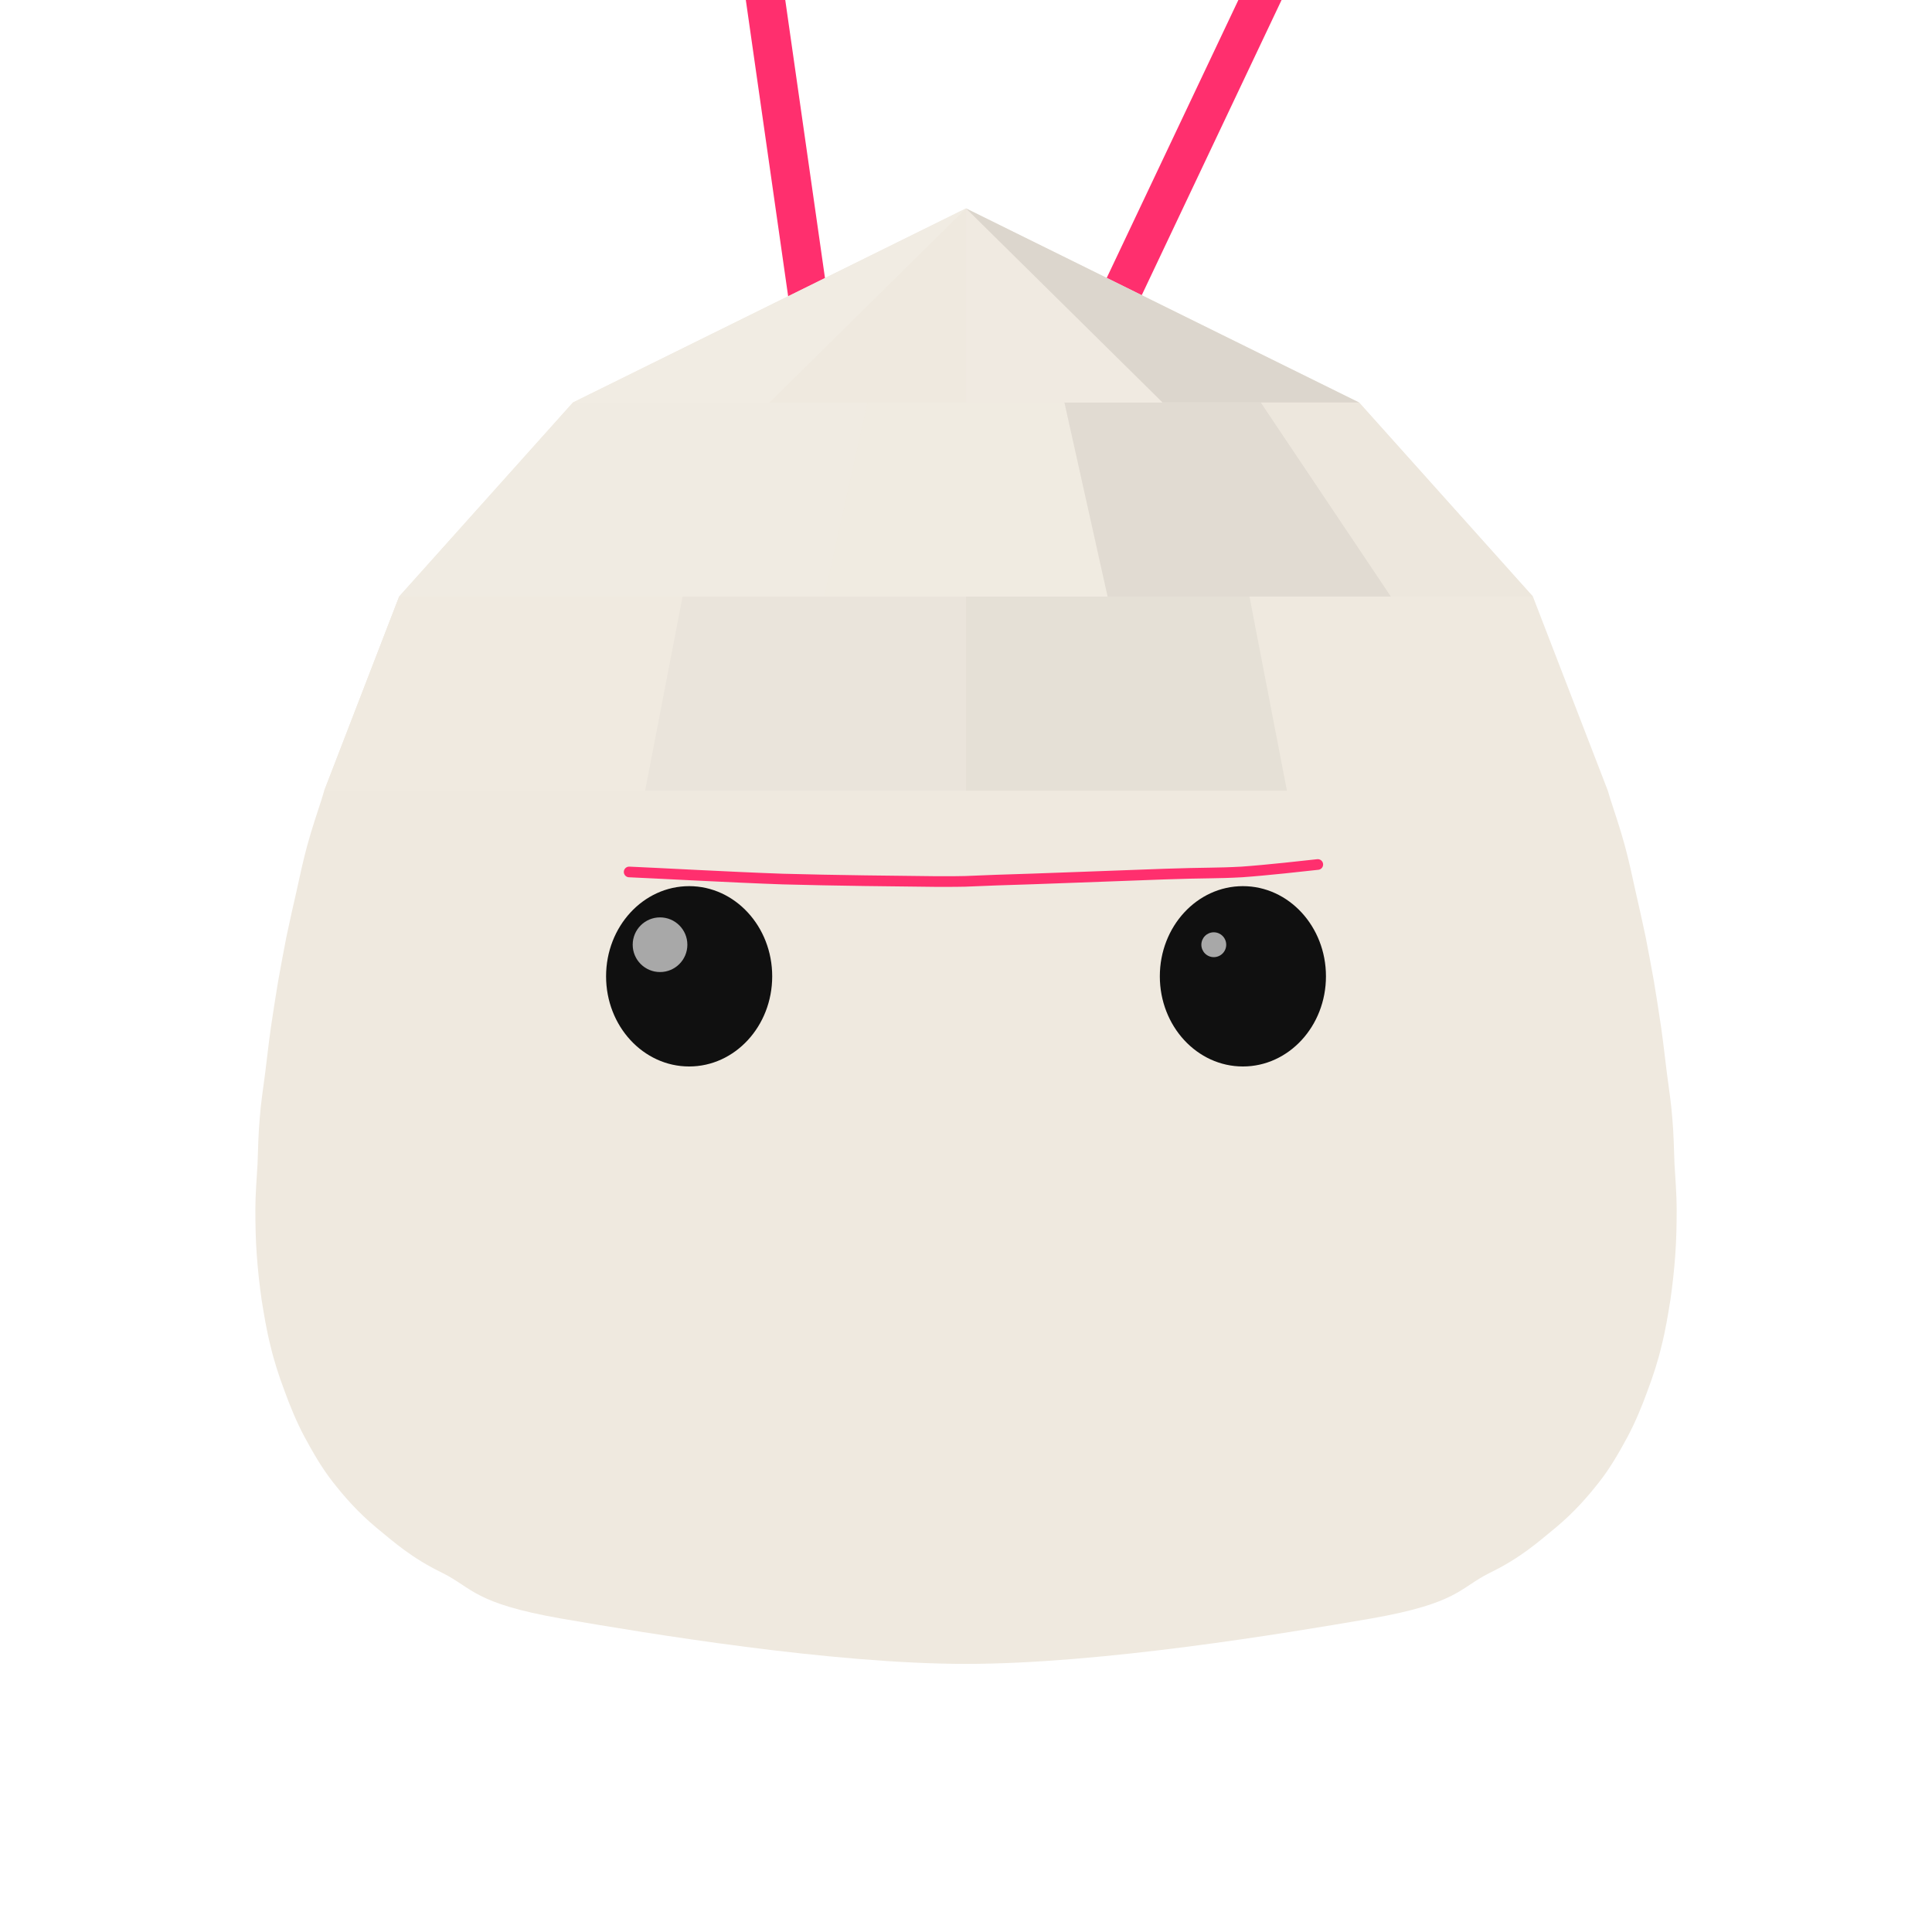
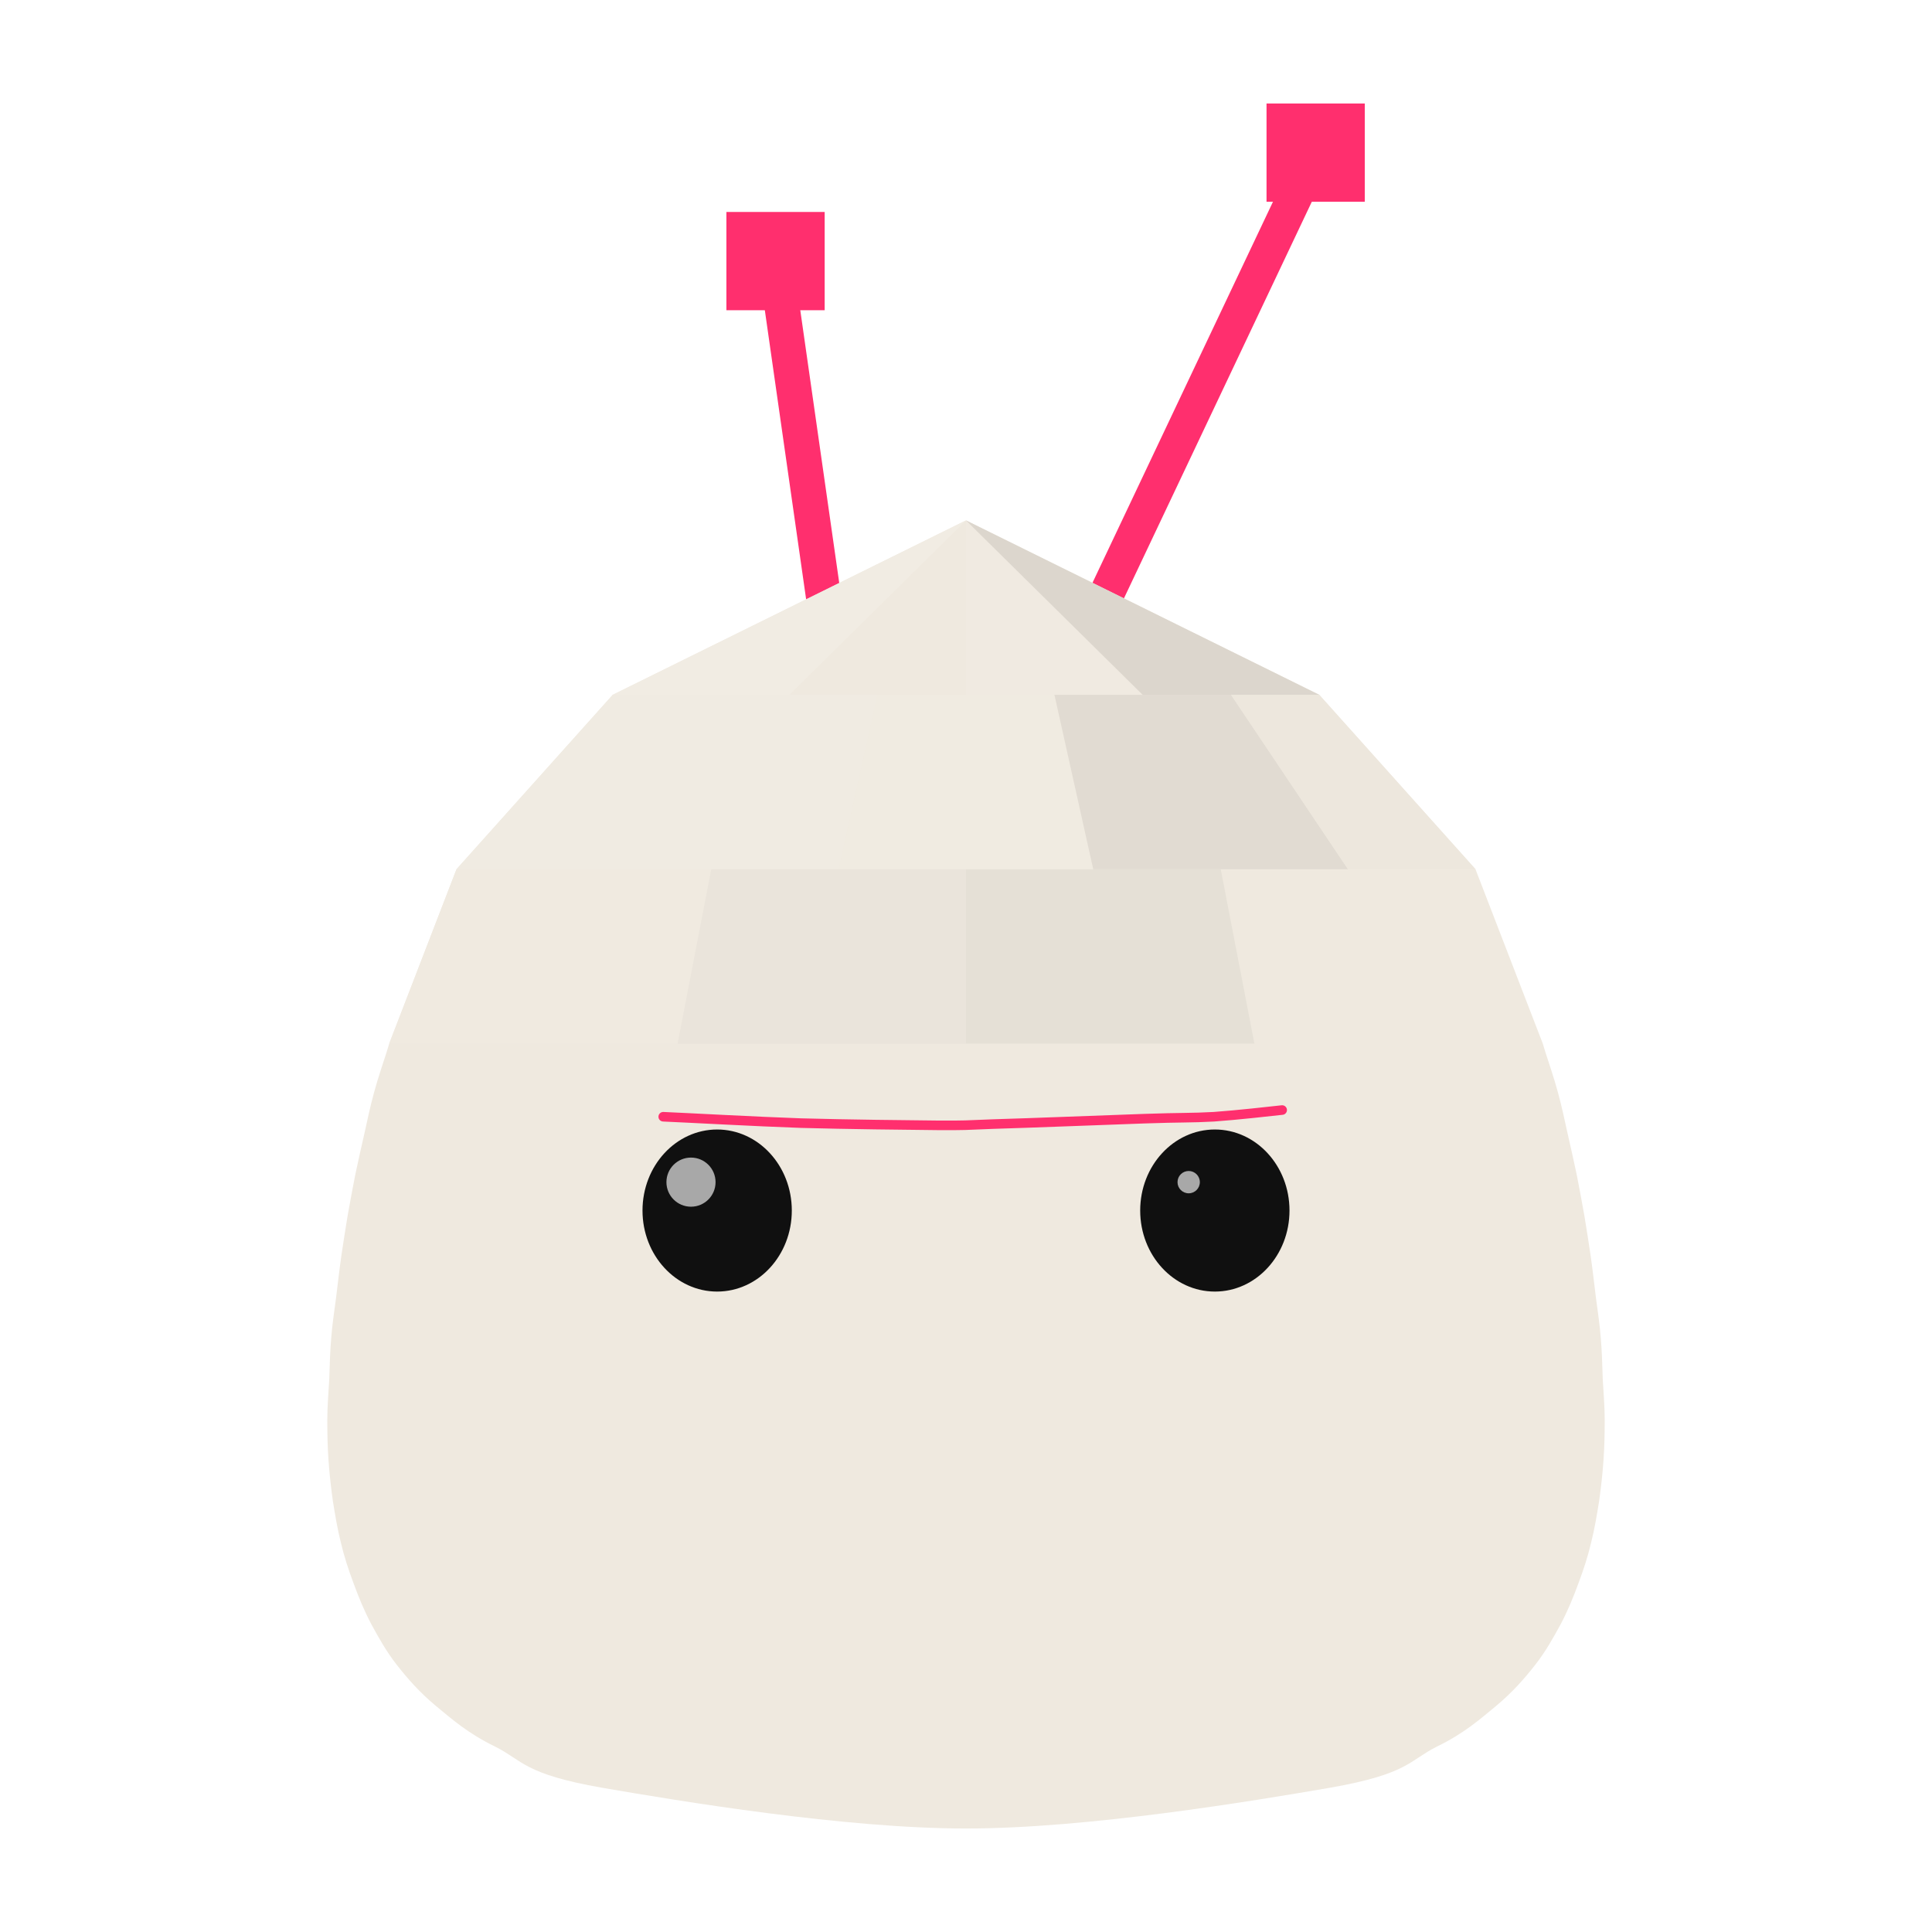
- <svg xmlns="http://www.w3.org/2000/svg" viewBox="47.86 126.26 544.27 544.27" width="40" height="40" role="img" aria-label="Nurbi" class="nb">
+ <svg xmlns="http://www.w3.org/2000/svg" viewBox="17.21 21.86 605.58 605.58" width="40" height="40" role="img" aria-label="Nurbi" class="nb">
  <line x1="278" y1="227.6" x2="260.3" y2="103.7" stroke="#ff2f6e" stroke-width="11" stroke-linecap="butt" />
  <rect x="244.9" y="88.3" width="30.8" height="30.8" fill="#ff2f6e" />
  <line x1="355.8" y1="225.5" x2="429.6" y2="69.7" stroke="#ff2f6e" stroke-width="11" stroke-linecap="butt" />
  <rect x="414.2" y="54.3" width="30.8" height="30.8" fill="#ff2f6e" />
  <g transform="translate(-65 -121.1) scale(7.7)">
    <path d="M50,93C54.94,93 61.63,91.89 64.82,91.34C68.01,90.78 68.04,90.23 69.16,89.67C70.29,89.12 70.91,88.56 71.58,88.01C72.25,87.45 72.73,86.9 73.17,86.34C73.6,85.79 73.91,85.23 74.21,84.68C74.5,84.13 74.73,83.57 74.93,83.02C75.14,82.46 75.32,81.91 75.45,81.35C75.59,80.8 75.68,80.24 75.77,79.69C75.85,79.13 75.91,78.58 75.95,78.02C75.99,77.47 76,76.91 76,76.36C76,75.81 75.95,75.25 75.92,74.7C75.9,74.14 75.89,73.59 75.84,73.03C75.8,72.48 75.71,71.92 75.64,71.37C75.57,70.81 75.51,70.26 75.43,69.7C75.35,69.15 75.26,68.59 75.17,68.04C75.07,67.49 74.97,66.93 74.86,66.38C74.74,65.82 74.62,65.27 74.49,64.71C74.37,64.16 74.25,63.6 74.1,63.05C73.95,62.49 73.69,61.72 73.58,61.38C73.48,61.05 73.5,61.11 73.48,61.05L70.74,53.95L64.38,46.85L50,39.75L35.62,46.85L29.26,53.95L26.52,61.05C26.5,61.11 26.52,61.05 26.42,61.38C26.31,61.72 26.05,62.49 25.9,63.05C25.75,63.6 25.63,64.16 25.51,64.71C25.38,65.27 25.26,65.82 25.14,66.38C25.03,66.93 24.93,67.49 24.83,68.04C24.74,68.59 24.65,69.15 24.57,69.7C24.49,70.26 24.43,70.81 24.36,71.37C24.29,71.92 24.2,72.48 24.16,73.03C24.11,73.59 24.1,74.14 24.08,74.7C24.05,75.25 24,75.81 24,76.36C24,76.91 24.01,77.47 24.05,78.02C24.09,78.58 24.15,79.13 24.23,79.69C24.32,80.24 24.41,80.8 24.55,81.35C24.68,81.91 24.86,82.46 25.07,83.02C25.27,83.57 25.5,84.13 25.79,84.68C26.09,85.23 26.4,85.79 26.83,86.34C27.27,86.9 27.75,87.45 28.42,88.01C29.09,88.56 29.71,89.12 30.84,89.67C31.96,90.23 31.99,90.78 35.18,91.34C38.37,91.89 45.06,93 50,93Z" fill="#efe9df" />
    <path d="M26.52,61.05L38.26,61.05L39.63,53.95L29.26,53.95Z" fill="#f0eae0" />
    <path d="M38.26,61.05L50,61.05L50,53.95L39.63,53.95Z" fill="#eae4db" />
    <path d="M50,61.05L61.74,61.05L60.37,53.95L50,53.95Z" fill="#e5e0d6" />
    <path d="M29.26,53.95L34.45,53.95L39.21,46.85L35.62,46.85ZM34.45,53.95L44.82,53.95L46.4,46.85L39.21,46.85Z" fill="#f0ebe2" />
    <path d="M44.82,53.95L55.18,53.95L53.6,46.85L46.4,46.85Z" fill="#f0ebe1" />
    <path d="M55.18,53.95L65.55,53.95L60.79,46.85L53.6,46.85Z" fill="#e1dbd2" />
    <path d="M65.55,53.95L70.74,53.95L64.38,46.85L60.79,46.85Z" fill="#ede7dd" />
    <path d="M35.62,46.85L42.81,46.85L50,39.75L50,39.75Z" fill="#f1ece3" />
    <path d="M50,46.85L57.19,46.85L50,39.75L50,39.75Z" fill="#f0eae1" />
    <path d="M57.19,46.85L64.38,46.85L50,39.75L50,39.75Z" fill="#dcd6cd" />
  </g>
  <ellipse cx="242" cy="401.3" rx="23.4" ry="25.4" fill="#101010" />
  <circle cx="233.8" cy="392.4" r="7.7" fill="#a8a8a8" />
  <ellipse cx="398" cy="401.3" rx="23.4" ry="25.4" fill="#101010" />
  <circle cx="389.8" cy="392.4" r="3.5" fill="#a8a8a8" />
  <path d="M225.1,371.9C232.3,372.2 253.9,373.4 268.3,373.9C282.7,374.3 301.4,374.5 311.5,374.6C321.5,374.6 317.8,374.6 328.5,374.2C339.3,373.9 364.4,372.9 376,372.5C387.5,372.1 390.5,372.3 397.7,371.9C404.8,371.4 415.5,370.2 419.1,369.8" fill="none" stroke="#ff2f6e" stroke-width="3" stroke-linecap="round" />
</svg>
